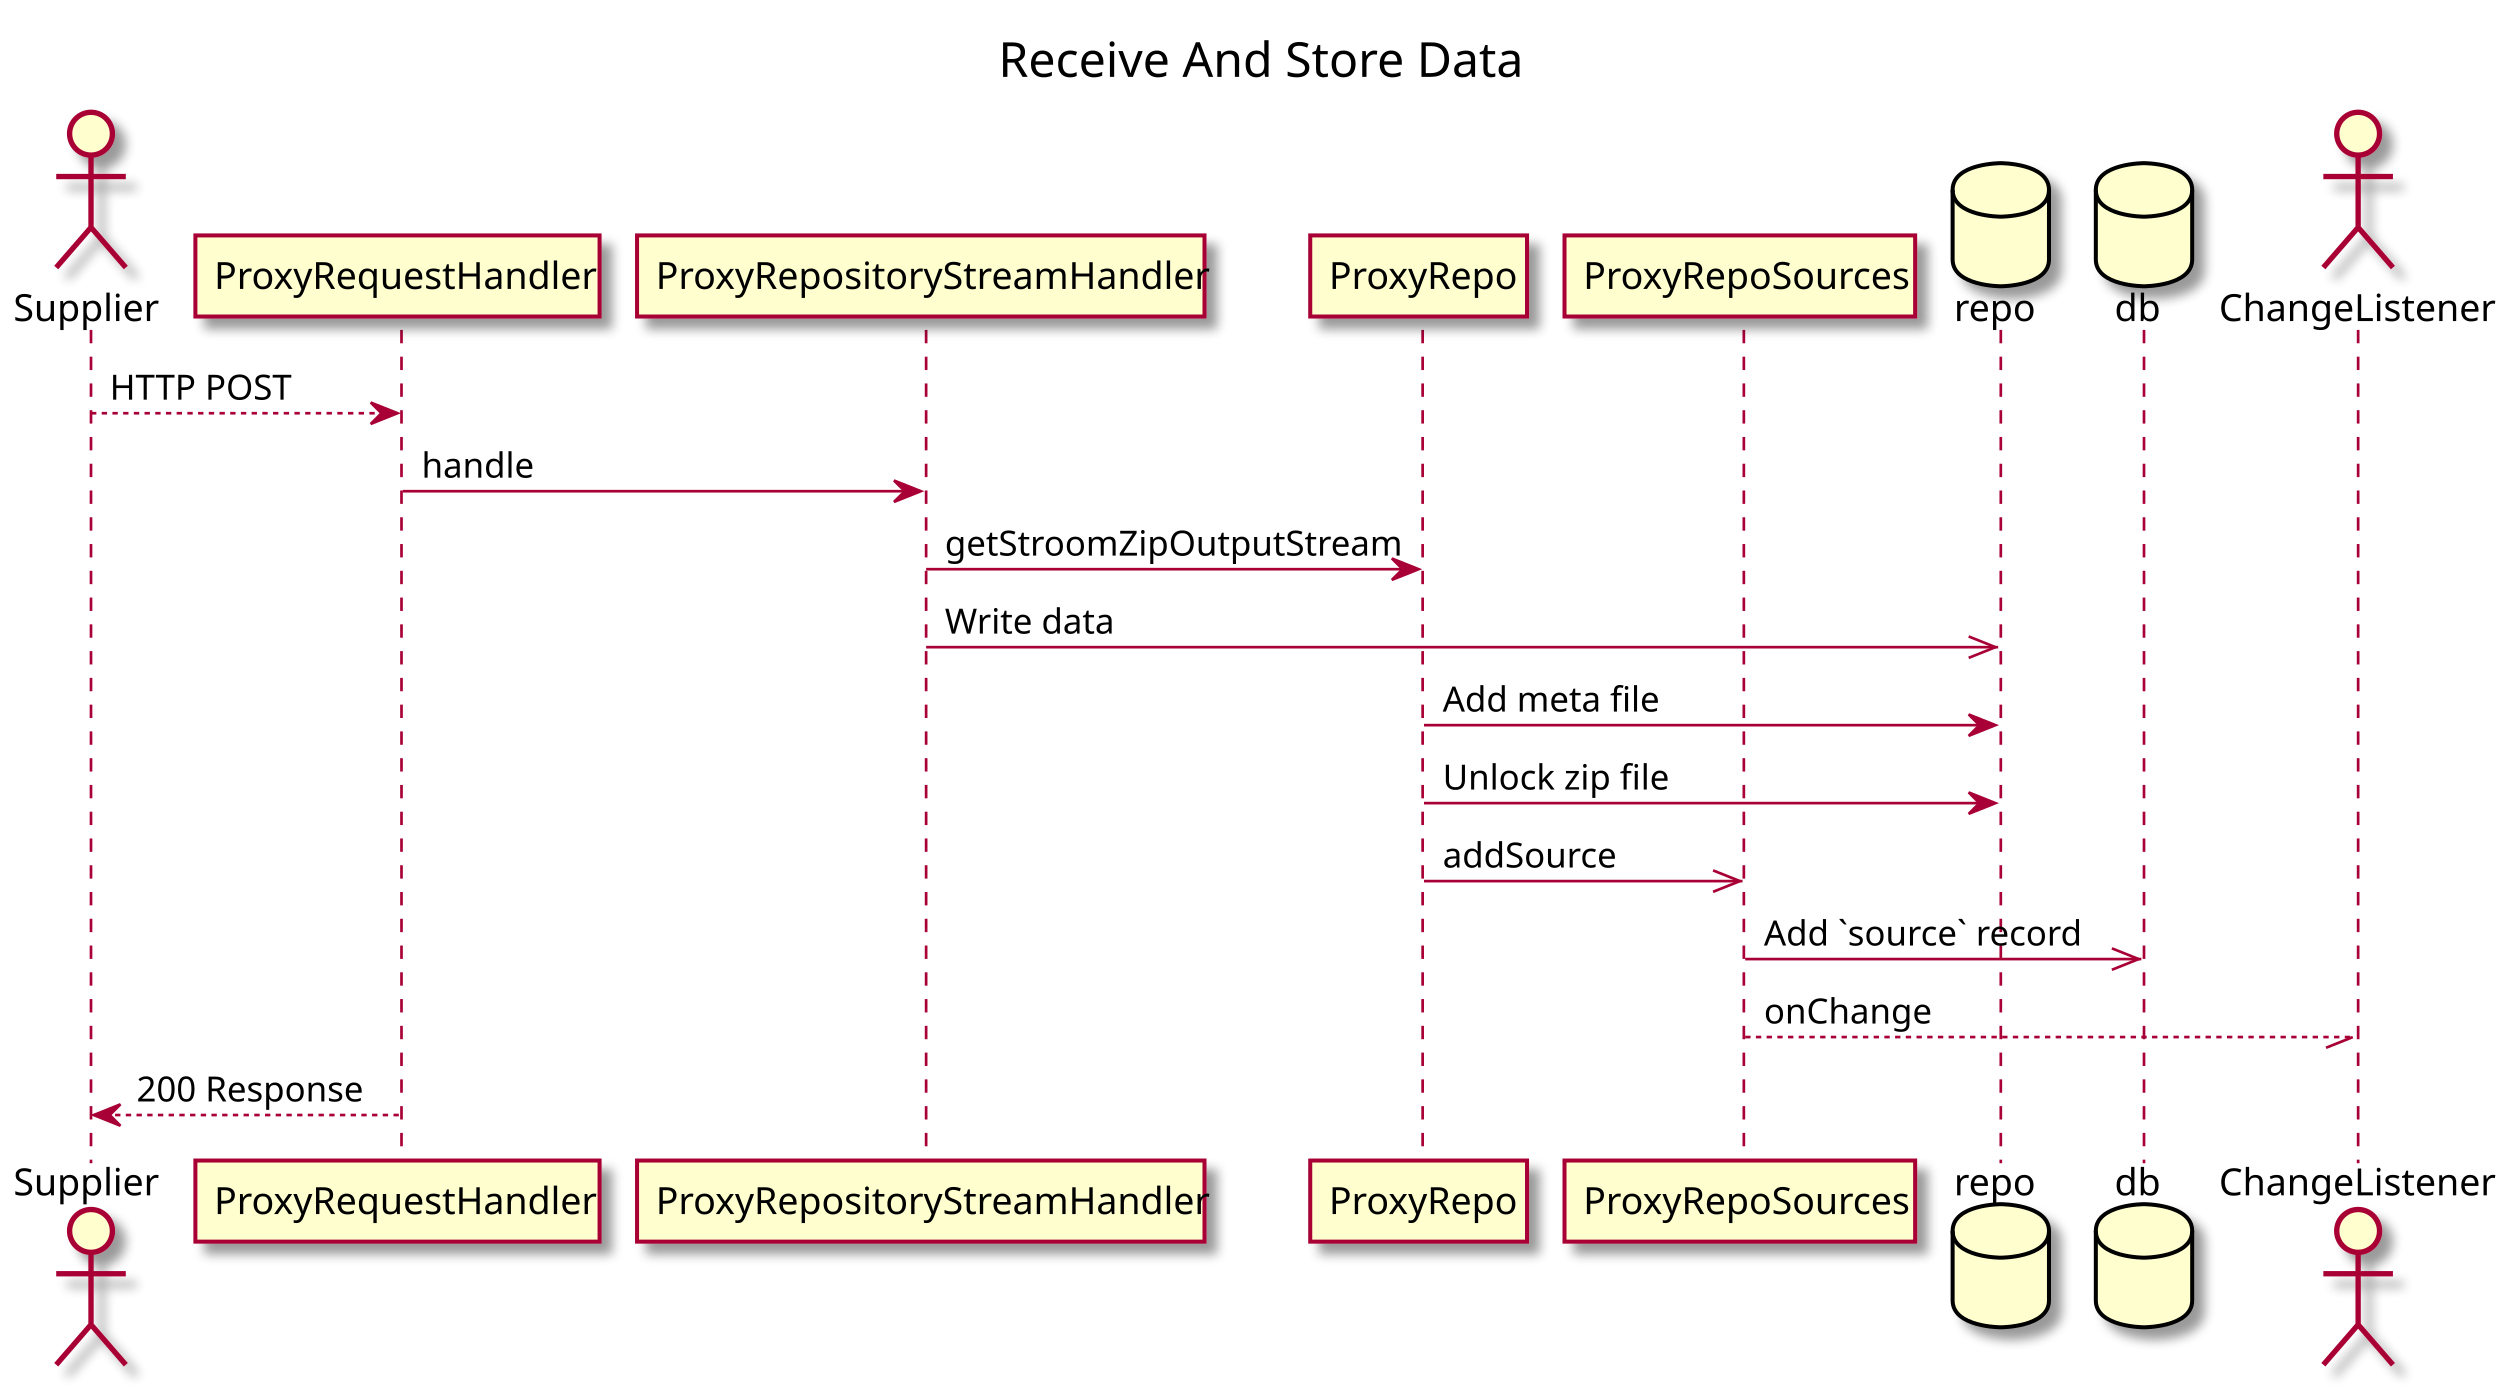
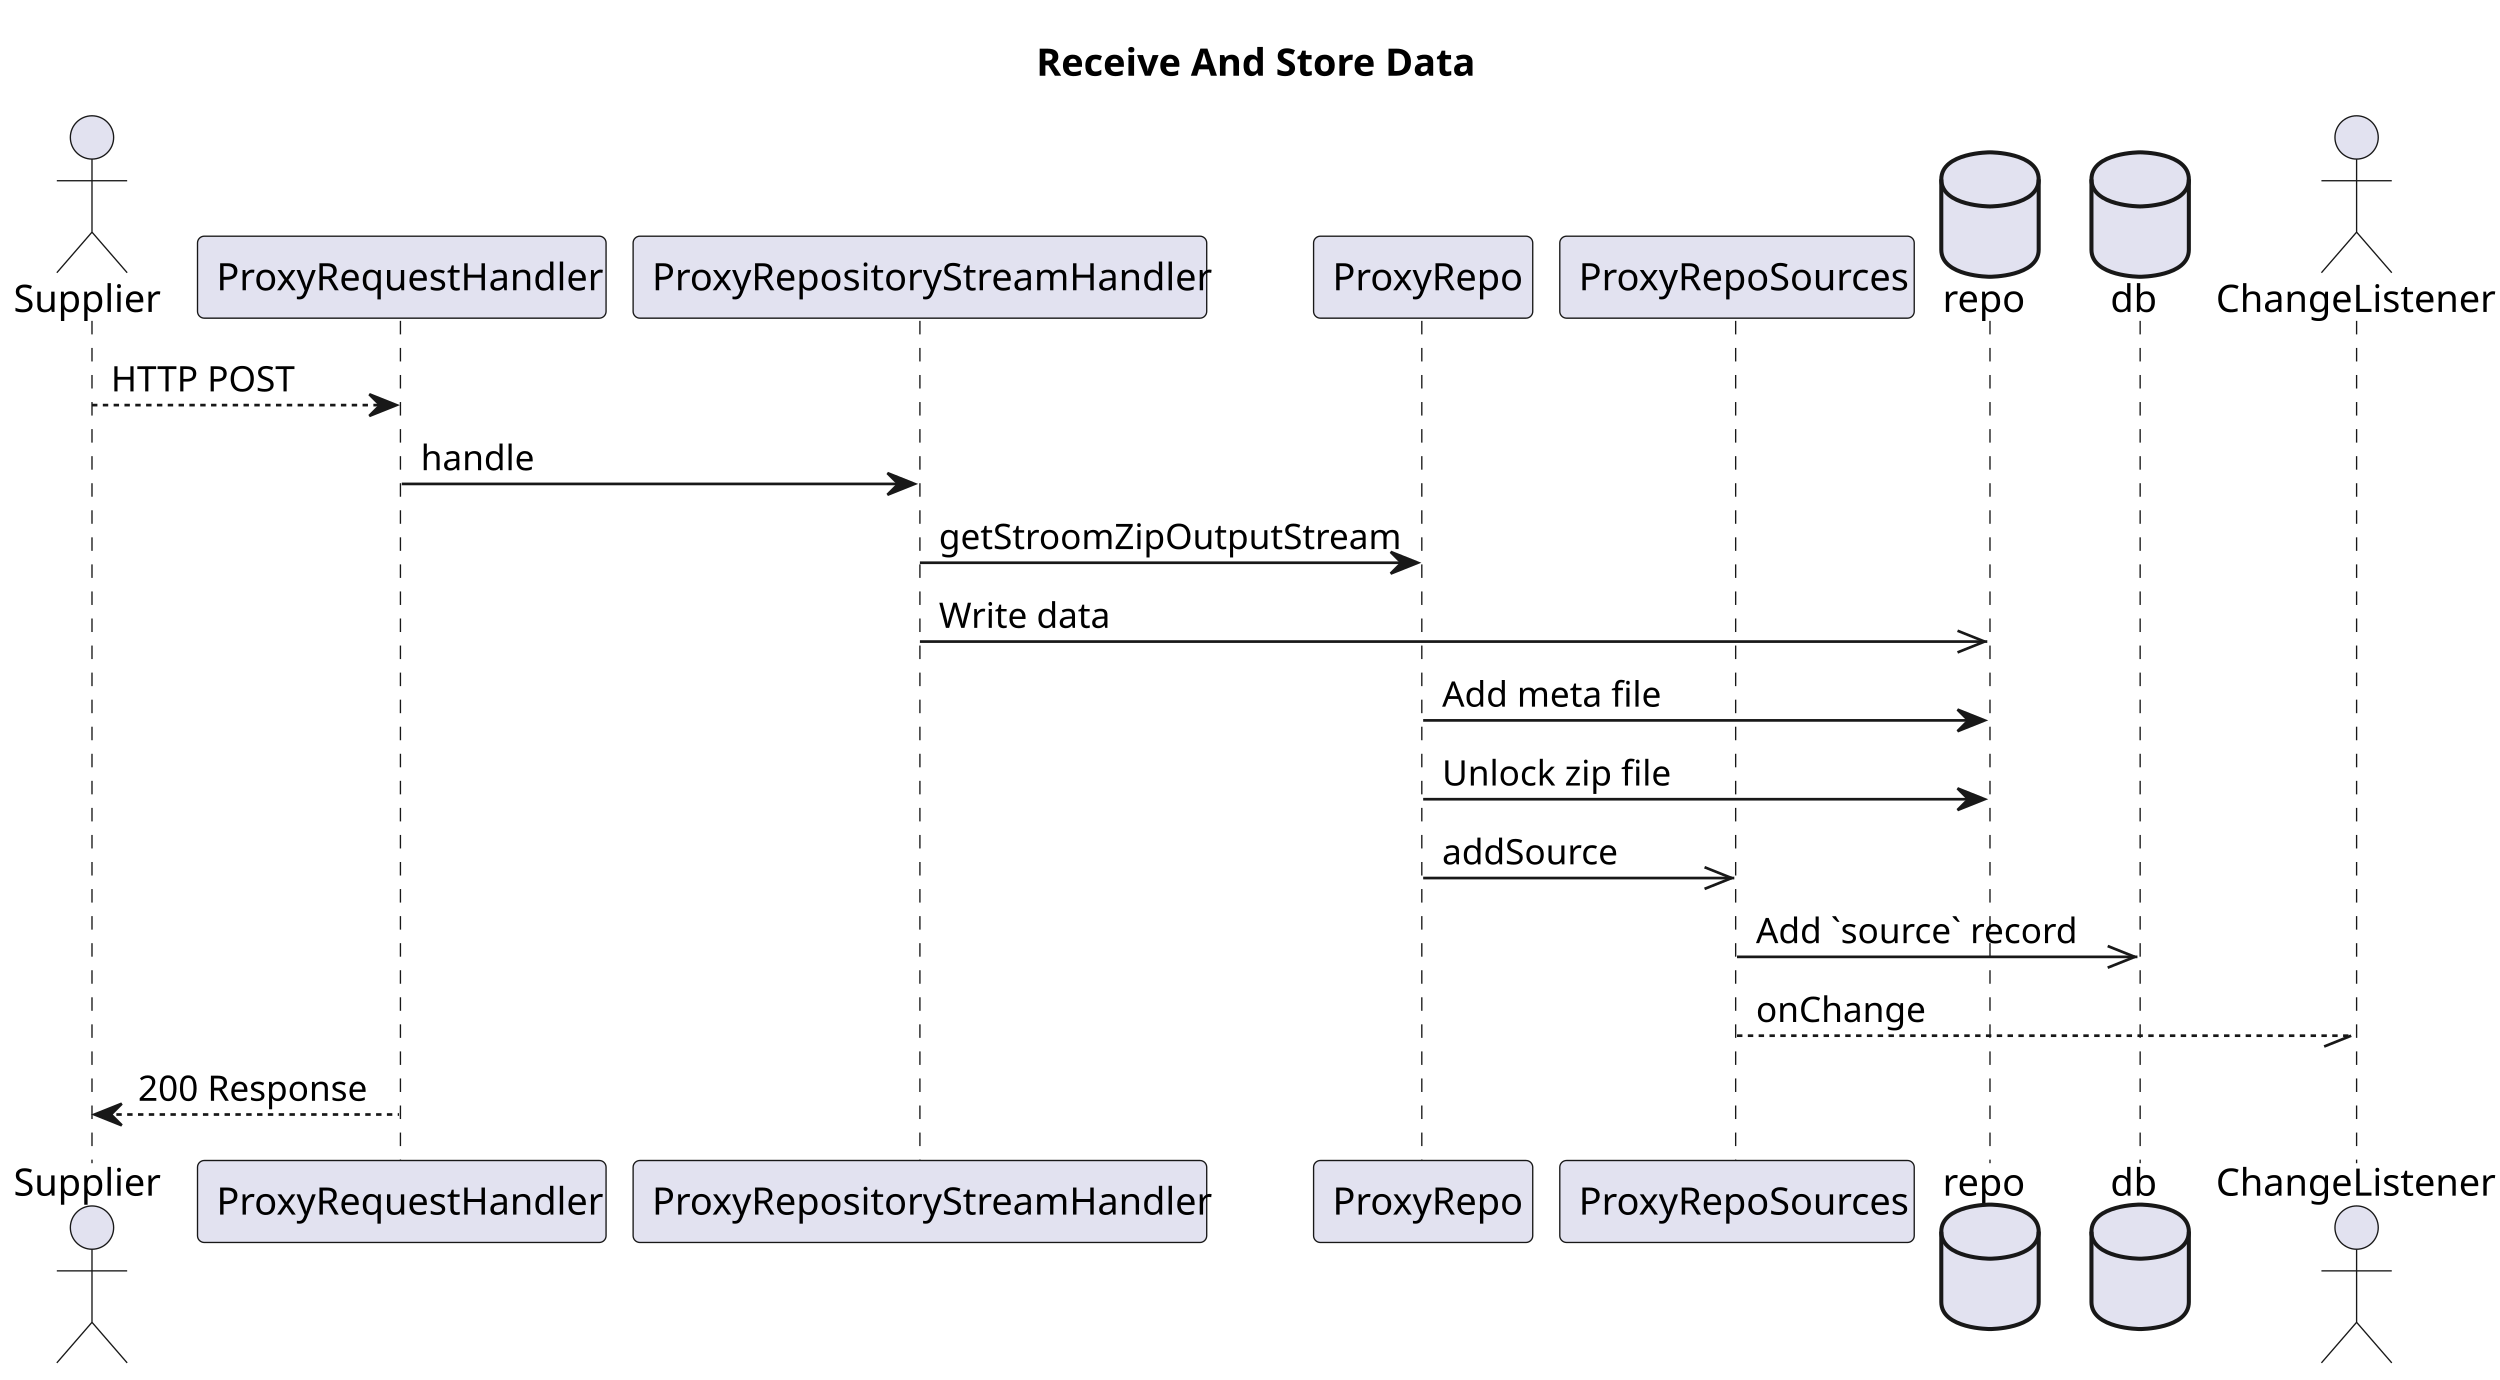
- <svg xmlns="http://www.w3.org/2000/svg" contentScriptType="application/ecmascript" contentStyleType="text/css" height="518px" preserveAspectRatio="none" style="width:934px;height:518px;" version="1.1" viewBox="0 0 934 518" width="934px" zoomAndPan="magnify">
-   <defs>
-     <filter height="300%" id="f10snqyaanlylh" width="300%" x="-1" y="-1">
-       <feGaussianBlur result="blurOut" stdDeviation="2.0" />
-       <feColorMatrix in="blurOut" result="blurOut2" type="matrix" values="0 0 0 0 0 0 0 0 0 0 0 0 0 0 0 0 0 0 .4 0" />
-       <feOffset dx="4.0" dy="4.0" in="blurOut2" result="blurOut3" />
-       <feBlend in="SourceGraphic" in2="blurOut3" mode="normal" />
-     </filter>
-   </defs>
+ <svg xmlns="http://www.w3.org/2000/svg" contentStyleType="text/css" height="510px" preserveAspectRatio="none" style="width:924px;height:510px;background:#FFFFFF;" version="1.1" viewBox="0 0 924 510" width="924px" zoomAndPan="magnify">
+   <defs />
  <g>
-     <text fill="#000000" font-family="sans-serif" font-size="18" lengthAdjust="spacing" textLength="192" x="373" y="28.708">Receive And Store Data</text>
-     <line style="stroke:#A80036;stroke-width:1.0;stroke-dasharray:5.0,5.0;" x1="34" x2="34" y1="123.25" y2="434.578" />
-     <line style="stroke:#A80036;stroke-width:1.0;stroke-dasharray:5.0,5.0;" x1="150" x2="150" y1="123.25" y2="434.578" />
-     <line style="stroke:#A80036;stroke-width:1.0;stroke-dasharray:5.0,5.0;" x1="346" x2="346" y1="123.25" y2="434.578" />
-     <line style="stroke:#A80036;stroke-width:1.0;stroke-dasharray:5.0,5.0;" x1="531.5" x2="531.5" y1="123.25" y2="434.578" />
-     <line style="stroke:#A80036;stroke-width:1.0;stroke-dasharray:5.0,5.0;" x1="651.5" x2="651.5" y1="123.25" y2="434.578" />
-     <line style="stroke:#A80036;stroke-width:1.0;stroke-dasharray:5.0,5.0;" x1="747.5" x2="747.5" y1="123.25" y2="434.578" />
-     <line style="stroke:#A80036;stroke-width:1.0;stroke-dasharray:5.0,5.0;" x1="801" x2="801" y1="123.25" y2="434.578" />
-     <line style="stroke:#A80036;stroke-width:1.0;stroke-dasharray:5.0,5.0;" x1="881" x2="881" y1="123.25" y2="434.578" />
-     <text fill="#000000" font-family="sans-serif" font-size="14" lengthAdjust="spacing" textLength="52" x="5" y="119.948">Supplier</text>
-     <ellipse cx="34" cy="49.953" fill="#FEFECE" filter="url(#f10snqyaanlylh)" rx="8" ry="8" style="stroke:#A80036;stroke-width:2.0;" />
-     <path d="M34,57.953 L34,84.953 M21,65.953 L47,65.953 M34,84.953 L21,99.953 M34,84.953 L47,99.953 " fill="none" filter="url(#f10snqyaanlylh)" style="stroke:#A80036;stroke-width:2.0;" />
-     <text fill="#000000" font-family="sans-serif" font-size="14" lengthAdjust="spacing" textLength="52" x="5" y="446.573">Supplier</text>
-     <ellipse cx="34" cy="459.875" fill="#FEFECE" filter="url(#f10snqyaanlylh)" rx="8" ry="8" style="stroke:#A80036;stroke-width:2.0;" />
-     <path d="M34,467.875 L34,494.875 M21,475.875 L47,475.875 M34,494.875 L21,509.875 M34,494.875 L47,509.875 " fill="none" filter="url(#f10snqyaanlylh)" style="stroke:#A80036;stroke-width:2.0;" />
-     <rect fill="#FEFECE" filter="url(#f10snqyaanlylh)" height="30.297" style="stroke:#A80036;stroke-width:1.5;" width="151" x="73" y="87.953" />
-     <text fill="#000000" font-family="sans-serif" font-size="14" lengthAdjust="spacing" textLength="137" x="80" y="107.948">ProxyRequestHandler</text>
-     <rect fill="#FEFECE" filter="url(#f10snqyaanlylh)" height="30.297" style="stroke:#A80036;stroke-width:1.5;" width="151" x="73" y="433.578" />
-     <text fill="#000000" font-family="sans-serif" font-size="14" lengthAdjust="spacing" textLength="137" x="80" y="453.573">ProxyRequestHandler</text>
-     <rect fill="#FEFECE" filter="url(#f10snqyaanlylh)" height="30.297" style="stroke:#A80036;stroke-width:1.5;" width="212" x="238" y="87.953" />
-     <text fill="#000000" font-family="sans-serif" font-size="14" lengthAdjust="spacing" textLength="198" x="245" y="107.948">ProxyRepositoryStreamHandler</text>
-     <rect fill="#FEFECE" filter="url(#f10snqyaanlylh)" height="30.297" style="stroke:#A80036;stroke-width:1.5;" width="212" x="238" y="433.578" />
-     <text fill="#000000" font-family="sans-serif" font-size="14" lengthAdjust="spacing" textLength="198" x="245" y="453.573">ProxyRepositoryStreamHandler</text>
-     <rect fill="#FEFECE" filter="url(#f10snqyaanlylh)" height="30.297" style="stroke:#A80036;stroke-width:1.5;" width="81" x="489.5" y="87.953" />
-     <text fill="#000000" font-family="sans-serif" font-size="14" lengthAdjust="spacing" textLength="67" x="496.5" y="107.948">ProxyRepo</text>
-     <rect fill="#FEFECE" filter="url(#f10snqyaanlylh)" height="30.297" style="stroke:#A80036;stroke-width:1.5;" width="81" x="489.5" y="433.578" />
-     <text fill="#000000" font-family="sans-serif" font-size="14" lengthAdjust="spacing" textLength="67" x="496.5" y="453.573">ProxyRepo</text>
-     <rect fill="#FEFECE" filter="url(#f10snqyaanlylh)" height="30.297" style="stroke:#A80036;stroke-width:1.5;" width="131" x="584.5" y="87.953" />
-     <text fill="#000000" font-family="sans-serif" font-size="14" lengthAdjust="spacing" textLength="117" x="591.5" y="107.948">ProxyRepoSources</text>
-     <rect fill="#FEFECE" filter="url(#f10snqyaanlylh)" height="30.297" style="stroke:#A80036;stroke-width:1.5;" width="131" x="584.5" y="433.578" />
-     <text fill="#000000" font-family="sans-serif" font-size="14" lengthAdjust="spacing" textLength="117" x="591.5" y="453.573">ProxyRepoSources</text>
-     <text fill="#000000" font-family="sans-serif" font-size="14" lengthAdjust="spacing" textLength="29" x="730" y="119.948">repo</text>
-     <path d="M729.5,70.953 C729.5,60.953 747.5,60.953 747.5,60.953 C747.5,60.953 765.5,60.953 765.5,70.953 L765.5,96.953 C765.5,106.953 747.5,106.953 747.5,106.953 C747.5,106.953 729.5,106.953 729.5,96.953 L729.5,70.953 " fill="#FEFECE" filter="url(#f10snqyaanlylh)" style="stroke:#000000;stroke-width:1.5;" />
-     <path d="M729.5,70.953 C729.5,80.953 747.5,80.953 747.5,80.953 C747.5,80.953 765.5,80.953 765.5,70.953 " fill="none" style="stroke:#000000;stroke-width:1.5;" />
-     <text fill="#000000" font-family="sans-serif" font-size="14" lengthAdjust="spacing" textLength="29" x="730" y="446.573">repo</text>
-     <path d="M729.5,459.875 C729.5,449.875 747.5,449.875 747.5,449.875 C747.5,449.875 765.5,449.875 765.5,459.875 L765.5,485.875 C765.5,495.875 747.5,495.875 747.5,495.875 C747.5,495.875 729.5,495.875 729.5,485.875 L729.5,459.875 " fill="#FEFECE" filter="url(#f10snqyaanlylh)" style="stroke:#000000;stroke-width:1.5;" />
-     <path d="M729.5,459.875 C729.5,469.875 747.5,469.875 747.5,469.875 C747.5,469.875 765.5,469.875 765.5,459.875 " fill="none" style="stroke:#000000;stroke-width:1.5;" />
-     <text fill="#000000" font-family="sans-serif" font-size="14" lengthAdjust="spacing" textLength="16" x="790" y="119.948">db</text>
-     <path d="M783,70.953 C783,60.953 801,60.953 801,60.953 C801,60.953 819,60.953 819,70.953 L819,96.953 C819,106.953 801,106.953 801,106.953 C801,106.953 783,106.953 783,96.953 L783,70.953 " fill="#FEFECE" filter="url(#f10snqyaanlylh)" style="stroke:#000000;stroke-width:1.5;" />
-     <path d="M783,70.953 C783,80.953 801,80.953 801,80.953 C801,80.953 819,80.953 819,70.953 " fill="none" style="stroke:#000000;stroke-width:1.5;" />
-     <text fill="#000000" font-family="sans-serif" font-size="14" lengthAdjust="spacing" textLength="16" x="790" y="446.573">db</text>
-     <path d="M783,459.875 C783,449.875 801,449.875 801,449.875 C801,449.875 819,449.875 819,459.875 L819,485.875 C819,495.875 801,495.875 801,495.875 C801,495.875 783,495.875 783,485.875 L783,459.875 " fill="#FEFECE" filter="url(#f10snqyaanlylh)" style="stroke:#000000;stroke-width:1.5;" />
-     <path d="M783,459.875 C783,469.875 801,469.875 801,469.875 C801,469.875 819,469.875 819,459.875 " fill="none" style="stroke:#000000;stroke-width:1.5;" />
-     <text fill="#000000" font-family="sans-serif" font-size="14" lengthAdjust="spacing" textLength="98" x="829" y="119.948">ChangeListener</text>
-     <ellipse cx="881" cy="49.953" fill="#FEFECE" filter="url(#f10snqyaanlylh)" rx="8" ry="8" style="stroke:#A80036;stroke-width:2.0;" />
-     <path d="M881,57.953 L881,84.953 M868,65.953 L894,65.953 M881,84.953 L868,99.953 M881,84.953 L894,99.953 " fill="none" filter="url(#f10snqyaanlylh)" style="stroke:#A80036;stroke-width:2.0;" />
-     <text fill="#000000" font-family="sans-serif" font-size="14" lengthAdjust="spacing" textLength="98" x="829" y="446.573">ChangeListener</text>
-     <ellipse cx="881" cy="459.875" fill="#FEFECE" filter="url(#f10snqyaanlylh)" rx="8" ry="8" style="stroke:#A80036;stroke-width:2.0;" />
-     <path d="M881,467.875 L881,494.875 M868,475.875 L894,475.875 M881,494.875 L868,509.875 M881,494.875 L894,509.875 " fill="none" filter="url(#f10snqyaanlylh)" style="stroke:#A80036;stroke-width:2.0;" />
-     <polygon fill="#A80036" points="138.5,150.383,148.5,154.383,138.5,158.383,142.5,154.383" style="stroke:#A80036;stroke-width:1.0;" />
-     <line style="stroke:#A80036;stroke-width:1.0;stroke-dasharray:2.0,2.0;" x1="34" x2="144.5" y1="154.383" y2="154.383" />
-     <text fill="#000000" font-family="sans-serif" font-size="13" lengthAdjust="spacing" textLength="64" x="41" y="149.317">HTTP POST</text>
-     <polygon fill="#A80036" points="334,179.516,344,183.516,334,187.516,338,183.516" style="stroke:#A80036;stroke-width:1.0;" />
-     <line style="stroke:#A80036;stroke-width:1.0;" x1="150.5" x2="340" y1="183.516" y2="183.516" />
-     <text fill="#000000" font-family="sans-serif" font-size="13" lengthAdjust="spacing" textLength="41" x="157.5" y="178.45">handle</text>
-     <polygon fill="#A80036" points="520,208.648,530,212.648,520,216.648,524,212.648" style="stroke:#A80036;stroke-width:1.0;" />
-     <line style="stroke:#A80036;stroke-width:1.0;" x1="346" x2="526" y1="212.648" y2="212.648" />
-     <text fill="#000000" font-family="sans-serif" font-size="13" lengthAdjust="spacing" textLength="162" x="353" y="207.583">getStroomZipOutputStream</text>
-     <line style="stroke:#A80036;stroke-width:1.0;" x1="745.5" x2="735.5" y1="241.781" y2="237.781" />
-     <line style="stroke:#A80036;stroke-width:1.0;" x1="745.5" x2="735.5" y1="241.781" y2="245.781" />
-     <line style="stroke:#A80036;stroke-width:1.0;" x1="346" x2="746.5" y1="241.781" y2="241.781" />
-     <text fill="#000000" font-family="sans-serif" font-size="13" lengthAdjust="spacing" textLength="59" x="353" y="236.715">Write data</text>
-     <polygon fill="#A80036" points="735.5,266.914,745.5,270.914,735.5,274.914,739.5,270.914" style="stroke:#A80036;stroke-width:1.0;" />
-     <line style="stroke:#A80036;stroke-width:1.0;" x1="532" x2="741.5" y1="270.914" y2="270.914" />
-     <text fill="#000000" font-family="sans-serif" font-size="13" lengthAdjust="spacing" textLength="76" x="539" y="265.848">Add meta file</text>
-     <polygon fill="#A80036" points="735.5,296.047,745.5,300.047,735.5,304.047,739.5,300.047" style="stroke:#A80036;stroke-width:1.0;" />
-     <line style="stroke:#A80036;stroke-width:1.0;" x1="532" x2="741.5" y1="300.047" y2="300.047" />
-     <text fill="#000000" font-family="sans-serif" font-size="13" lengthAdjust="spacing" textLength="80" x="539" y="294.981">Unlock zip file</text>
-     <line style="stroke:#A80036;stroke-width:1.0;" x1="650" x2="640" y1="329.18" y2="325.18" />
-     <line style="stroke:#A80036;stroke-width:1.0;" x1="650" x2="640" y1="329.18" y2="333.18" />
-     <line style="stroke:#A80036;stroke-width:1.0;" x1="532" x2="651" y1="329.18" y2="329.18" />
-     <text fill="#000000" font-family="sans-serif" font-size="13" lengthAdjust="spacing" textLength="64" x="539" y="324.114">addSource</text>
-     <line style="stroke:#A80036;stroke-width:1.0;" x1="799" x2="789" y1="358.312" y2="354.312" />
-     <line style="stroke:#A80036;stroke-width:1.0;" x1="799" x2="789" y1="358.312" y2="362.312" />
-     <line style="stroke:#A80036;stroke-width:1.0;" x1="652" x2="800" y1="358.312" y2="358.312" />
-     <text fill="#000000" font-family="sans-serif" font-size="13" lengthAdjust="spacing" textLength="125" x="659" y="353.247">Add `source` record</text>
-     <line style="stroke:#A80036;stroke-width:1.0;" x1="879" x2="869" y1="387.445" y2="391.445" />
-     <line style="stroke:#A80036;stroke-width:1.0;stroke-dasharray:2.0,2.0;" x1="652" x2="880" y1="387.445" y2="387.445" />
-     <text fill="#000000" font-family="sans-serif" font-size="13" lengthAdjust="spacing" textLength="61" x="659" y="382.379">onChange</text>
-     <polygon fill="#A80036" points="45,412.578,35,416.578,45,420.578,41,416.578" style="stroke:#A80036;stroke-width:1.0;" />
-     <line style="stroke:#A80036;stroke-width:1.0;stroke-dasharray:2.0,2.0;" x1="39" x2="149.5" y1="416.578" y2="416.578" />
-     <text fill="#000000" font-family="sans-serif" font-size="13" lengthAdjust="spacing" textLength="82" x="51" y="411.512">200 Response</text>
+     <text fill="#000000" font-family="sans-serif" font-size="14" font-weight="bold" lengthAdjust="spacing" textLength="161" x="383" y="27.995">Receive And Store Data</text>
+     <line style="stroke:#181818;stroke-width:0.5;stroke-dasharray:5.0,5.0;" x1="34" x2="34" y1="118.594" y2="429.922" />
+     <line style="stroke:#181818;stroke-width:0.5;stroke-dasharray:5.0,5.0;" x1="148" x2="148" y1="118.594" y2="429.922" />
+     <line style="stroke:#181818;stroke-width:0.5;stroke-dasharray:5.0,5.0;" x1="340" x2="340" y1="118.594" y2="429.922" />
+     <line style="stroke:#181818;stroke-width:0.5;stroke-dasharray:5.0,5.0;" x1="525.5" x2="525.5" y1="118.594" y2="429.922" />
+     <line style="stroke:#181818;stroke-width:0.5;stroke-dasharray:5.0,5.0;" x1="641.5" x2="641.5" y1="118.594" y2="429.922" />
+     <line style="stroke:#181818;stroke-width:0.5;stroke-dasharray:5.0,5.0;" x1="735.5" x2="735.5" y1="118.594" y2="429.922" />
+     <line style="stroke:#181818;stroke-width:0.5;stroke-dasharray:5.0,5.0;" x1="791" x2="791" y1="118.594" y2="429.922" />
+     <line style="stroke:#181818;stroke-width:0.5;stroke-dasharray:5.0,5.0;" x1="871" x2="871" y1="118.594" y2="429.922" />
+     <text fill="#000000" font-family="sans-serif" font-size="14" lengthAdjust="spacing" textLength="52" x="5" y="115.292">Supplier</text>
+     <ellipse cx="34" cy="50.797" fill="#E2E2F0" rx="8" ry="8" style="stroke:#181818;stroke-width:0.5;" />
+     <path d="M34,58.797 L34,85.797 M21,66.797 L47,66.797 M34,85.797 L21,100.797 M34,85.797 L47,100.797 " fill="none" style="stroke:#181818;stroke-width:0.5;" />
+     <text fill="#000000" font-family="sans-serif" font-size="14" lengthAdjust="spacing" textLength="52" x="5" y="441.917">Supplier</text>
+     <ellipse cx="34" cy="453.719" fill="#E2E2F0" rx="8" ry="8" style="stroke:#181818;stroke-width:0.5;" />
+     <path d="M34,461.719 L34,488.719 M21,469.719 L47,469.719 M34,488.719 L21,503.719 M34,488.719 L47,503.719 " fill="none" style="stroke:#181818;stroke-width:0.5;" />
+     <rect fill="#E2E2F0" height="30.297" rx="2.5" ry="2.5" style="stroke:#181818;stroke-width:0.5;" width="151" x="73" y="87.297" />
+     <text fill="#000000" font-family="sans-serif" font-size="14" lengthAdjust="spacing" textLength="137" x="80" y="107.292">ProxyRequestHandler</text>
+     <rect fill="#E2E2F0" height="30.297" rx="2.5" ry="2.5" style="stroke:#181818;stroke-width:0.5;" width="151" x="73" y="428.922" />
+     <text fill="#000000" font-family="sans-serif" font-size="14" lengthAdjust="spacing" textLength="137" x="80" y="448.917">ProxyRequestHandler</text>
+     <rect fill="#E2E2F0" height="30.297" rx="2.5" ry="2.5" style="stroke:#181818;stroke-width:0.5;" width="212" x="234" y="87.297" />
+     <text fill="#000000" font-family="sans-serif" font-size="14" lengthAdjust="spacing" textLength="198" x="241" y="107.292">ProxyRepositoryStreamHandler</text>
+     <rect fill="#E2E2F0" height="30.297" rx="2.5" ry="2.5" style="stroke:#181818;stroke-width:0.5;" width="212" x="234" y="428.922" />
+     <text fill="#000000" font-family="sans-serif" font-size="14" lengthAdjust="spacing" textLength="198" x="241" y="448.917">ProxyRepositoryStreamHandler</text>
+     <rect fill="#E2E2F0" height="30.297" rx="2.5" ry="2.5" style="stroke:#181818;stroke-width:0.5;" width="81" x="485.5" y="87.297" />
+     <text fill="#000000" font-family="sans-serif" font-size="14" lengthAdjust="spacing" textLength="67" x="492.5" y="107.292">ProxyRepo</text>
+     <rect fill="#E2E2F0" height="30.297" rx="2.5" ry="2.5" style="stroke:#181818;stroke-width:0.5;" width="81" x="485.5" y="428.922" />
+     <text fill="#000000" font-family="sans-serif" font-size="14" lengthAdjust="spacing" textLength="67" x="492.5" y="448.917">ProxyRepo</text>
+     <rect fill="#E2E2F0" height="30.297" rx="2.5" ry="2.5" style="stroke:#181818;stroke-width:0.5;" width="131" x="576.5" y="87.297" />
+     <text fill="#000000" font-family="sans-serif" font-size="14" lengthAdjust="spacing" textLength="117" x="583.5" y="107.292">ProxyRepoSources</text>
+     <rect fill="#E2E2F0" height="30.297" rx="2.5" ry="2.5" style="stroke:#181818;stroke-width:0.5;" width="131" x="576.5" y="428.922" />
+     <text fill="#000000" font-family="sans-serif" font-size="14" lengthAdjust="spacing" textLength="117" x="583.5" y="448.917">ProxyRepoSources</text>
+     <text fill="#000000" font-family="sans-serif" font-size="14" lengthAdjust="spacing" textLength="29" x="718" y="115.292">repo</text>
+     <path d="M717.5,66.297 C717.5,56.297 735.5,56.297 735.5,56.297 C735.5,56.297 753.5,56.297 753.5,66.297 L753.5,92.297 C753.5,102.297 735.5,102.297 735.5,102.297 C735.5,102.297 717.5,102.297 717.5,92.297 L717.5,66.297 " fill="#E2E2F0" style="stroke:#181818;stroke-width:1.5;" />
+     <path d="M717.5,66.297 C717.5,76.297 735.5,76.297 735.5,76.297 C735.5,76.297 753.5,76.297 753.5,66.297 " fill="none" style="stroke:#181818;stroke-width:1.5;" />
+     <text fill="#000000" font-family="sans-serif" font-size="14" lengthAdjust="spacing" textLength="29" x="718" y="441.917">repo</text>
+     <path d="M717.5,455.219 C717.5,445.219 735.5,445.219 735.5,445.219 C735.5,445.219 753.5,445.219 753.5,455.219 L753.5,481.219 C753.5,491.219 735.5,491.219 735.5,491.219 C735.5,491.219 717.5,491.219 717.5,481.219 L717.5,455.219 " fill="#E2E2F0" style="stroke:#181818;stroke-width:1.5;" />
+     <path d="M717.5,455.219 C717.5,465.219 735.5,465.219 735.5,465.219 C735.5,465.219 753.5,465.219 753.5,455.219 " fill="none" style="stroke:#181818;stroke-width:1.5;" />
+     <text fill="#000000" font-family="sans-serif" font-size="14" lengthAdjust="spacing" textLength="16" x="780" y="115.292">db</text>
+     <path d="M773,66.297 C773,56.297 791,56.297 791,56.297 C791,56.297 809,56.297 809,66.297 L809,92.297 C809,102.297 791,102.297 791,102.297 C791,102.297 773,102.297 773,92.297 L773,66.297 " fill="#E2E2F0" style="stroke:#181818;stroke-width:1.5;" />
+     <path d="M773,66.297 C773,76.297 791,76.297 791,76.297 C791,76.297 809,76.297 809,66.297 " fill="none" style="stroke:#181818;stroke-width:1.5;" />
+     <text fill="#000000" font-family="sans-serif" font-size="14" lengthAdjust="spacing" textLength="16" x="780" y="441.917">db</text>
+     <path d="M773,455.219 C773,445.219 791,445.219 791,445.219 C791,445.219 809,445.219 809,455.219 L809,481.219 C809,491.219 791,491.219 791,491.219 C791,491.219 773,491.219 773,481.219 L773,455.219 " fill="#E2E2F0" style="stroke:#181818;stroke-width:1.5;" />
+     <path d="M773,455.219 C773,465.219 791,465.219 791,465.219 C791,465.219 809,465.219 809,455.219 " fill="none" style="stroke:#181818;stroke-width:1.5;" />
+     <text fill="#000000" font-family="sans-serif" font-size="14" lengthAdjust="spacing" textLength="98" x="819" y="115.292">ChangeListener</text>
+     <ellipse cx="871" cy="50.797" fill="#E2E2F0" rx="8" ry="8" style="stroke:#181818;stroke-width:0.5;" />
+     <path d="M871,58.797 L871,85.797 M858,66.797 L884,66.797 M871,85.797 L858,100.797 M871,85.797 L884,100.797 " fill="none" style="stroke:#181818;stroke-width:0.5;" />
+     <text fill="#000000" font-family="sans-serif" font-size="14" lengthAdjust="spacing" textLength="98" x="819" y="441.917">ChangeListener</text>
+     <ellipse cx="871" cy="453.719" fill="#E2E2F0" rx="8" ry="8" style="stroke:#181818;stroke-width:0.5;" />
+     <path d="M871,461.719 L871,488.719 M858,469.719 L884,469.719 M871,488.719 L858,503.719 M871,488.719 L884,503.719 " fill="none" style="stroke:#181818;stroke-width:0.5;" />
+     <polygon fill="#181818" points="136.5,145.727,146.5,149.727,136.5,153.727,140.5,149.727" style="stroke:#181818;stroke-width:1.0;" />
+     <line style="stroke:#181818;stroke-width:1.0;stroke-dasharray:2.0,2.0;" x1="34" x2="142.5" y1="149.727" y2="149.727" />
+     <text fill="#000000" font-family="sans-serif" font-size="13" lengthAdjust="spacing" textLength="64" x="41" y="144.661">HTTP POST</text>
+     <polygon fill="#181818" points="328,174.859,338,178.859,328,182.859,332,178.859" style="stroke:#181818;stroke-width:1.0;" />
+     <line style="stroke:#181818;stroke-width:1.0;" x1="148.5" x2="334" y1="178.859" y2="178.859" />
+     <text fill="#000000" font-family="sans-serif" font-size="13" lengthAdjust="spacing" textLength="41" x="155.5" y="173.793">handle</text>
+     <polygon fill="#181818" points="514,203.992,524,207.992,514,211.992,518,207.992" style="stroke:#181818;stroke-width:1.0;" />
+     <line style="stroke:#181818;stroke-width:1.0;" x1="340" x2="520" y1="207.992" y2="207.992" />
+     <text fill="#000000" font-family="sans-serif" font-size="13" lengthAdjust="spacing" textLength="162" x="347" y="202.926">getStroomZipOutputStream</text>
+     <line style="stroke:#181818;stroke-width:1.0;" x1="733.5" x2="723.5" y1="237.125" y2="233.125" />
+     <line style="stroke:#181818;stroke-width:1.0;" x1="733.5" x2="723.5" y1="237.125" y2="241.125" />
+     <line style="stroke:#181818;stroke-width:1.0;" x1="340" x2="734.5" y1="237.125" y2="237.125" />
+     <text fill="#000000" font-family="sans-serif" font-size="13" lengthAdjust="spacing" textLength="59" x="347" y="232.059">Write data</text>
+     <polygon fill="#181818" points="723.5,262.258,733.5,266.258,723.5,270.258,727.5,266.258" style="stroke:#181818;stroke-width:1.0;" />
+     <line style="stroke:#181818;stroke-width:1.0;" x1="526" x2="729.5" y1="266.258" y2="266.258" />
+     <text fill="#000000" font-family="sans-serif" font-size="13" lengthAdjust="spacing" textLength="76" x="533" y="261.192">Add meta file</text>
+     <polygon fill="#181818" points="723.5,291.391,733.5,295.391,723.5,299.391,727.5,295.391" style="stroke:#181818;stroke-width:1.0;" />
+     <line style="stroke:#181818;stroke-width:1.0;" x1="526" x2="729.5" y1="295.391" y2="295.391" />
+     <text fill="#000000" font-family="sans-serif" font-size="13" lengthAdjust="spacing" textLength="80" x="533" y="290.325">Unlock zip file</text>
+     <line style="stroke:#181818;stroke-width:1.0;" x1="640" x2="630" y1="324.523" y2="320.523" />
+     <line style="stroke:#181818;stroke-width:1.0;" x1="640" x2="630" y1="324.523" y2="328.523" />
+     <line style="stroke:#181818;stroke-width:1.0;" x1="526" x2="641" y1="324.523" y2="324.523" />
+     <text fill="#000000" font-family="sans-serif" font-size="13" lengthAdjust="spacing" textLength="64" x="533" y="319.457">addSource</text>
+     <line style="stroke:#181818;stroke-width:1.0;" x1="789" x2="779" y1="353.656" y2="349.656" />
+     <line style="stroke:#181818;stroke-width:1.0;" x1="789" x2="779" y1="353.656" y2="357.656" />
+     <line style="stroke:#181818;stroke-width:1.0;" x1="642" x2="790" y1="353.656" y2="353.656" />
+     <text fill="#000000" font-family="sans-serif" font-size="13" lengthAdjust="spacing" textLength="125" x="649" y="348.59">Add `source` record</text>
+     <line style="stroke:#181818;stroke-width:1.0;" x1="869" x2="859" y1="382.789" y2="386.789" />
+     <line style="stroke:#181818;stroke-width:1.0;stroke-dasharray:2.0,2.0;" x1="642" x2="870" y1="382.789" y2="382.789" />
+     <text fill="#000000" font-family="sans-serif" font-size="13" lengthAdjust="spacing" textLength="61" x="649" y="377.723">onChange</text>
+     <polygon fill="#181818" points="45,407.922,35,411.922,45,415.922,41,411.922" style="stroke:#181818;stroke-width:1.0;" />
+     <line style="stroke:#181818;stroke-width:1.0;stroke-dasharray:2.0,2.0;" x1="39" x2="147.5" y1="411.922" y2="411.922" />
+     <text fill="#000000" font-family="sans-serif" font-size="13" lengthAdjust="spacing" textLength="82" x="51" y="406.856">200 Response</text>
  </g>
</svg>
